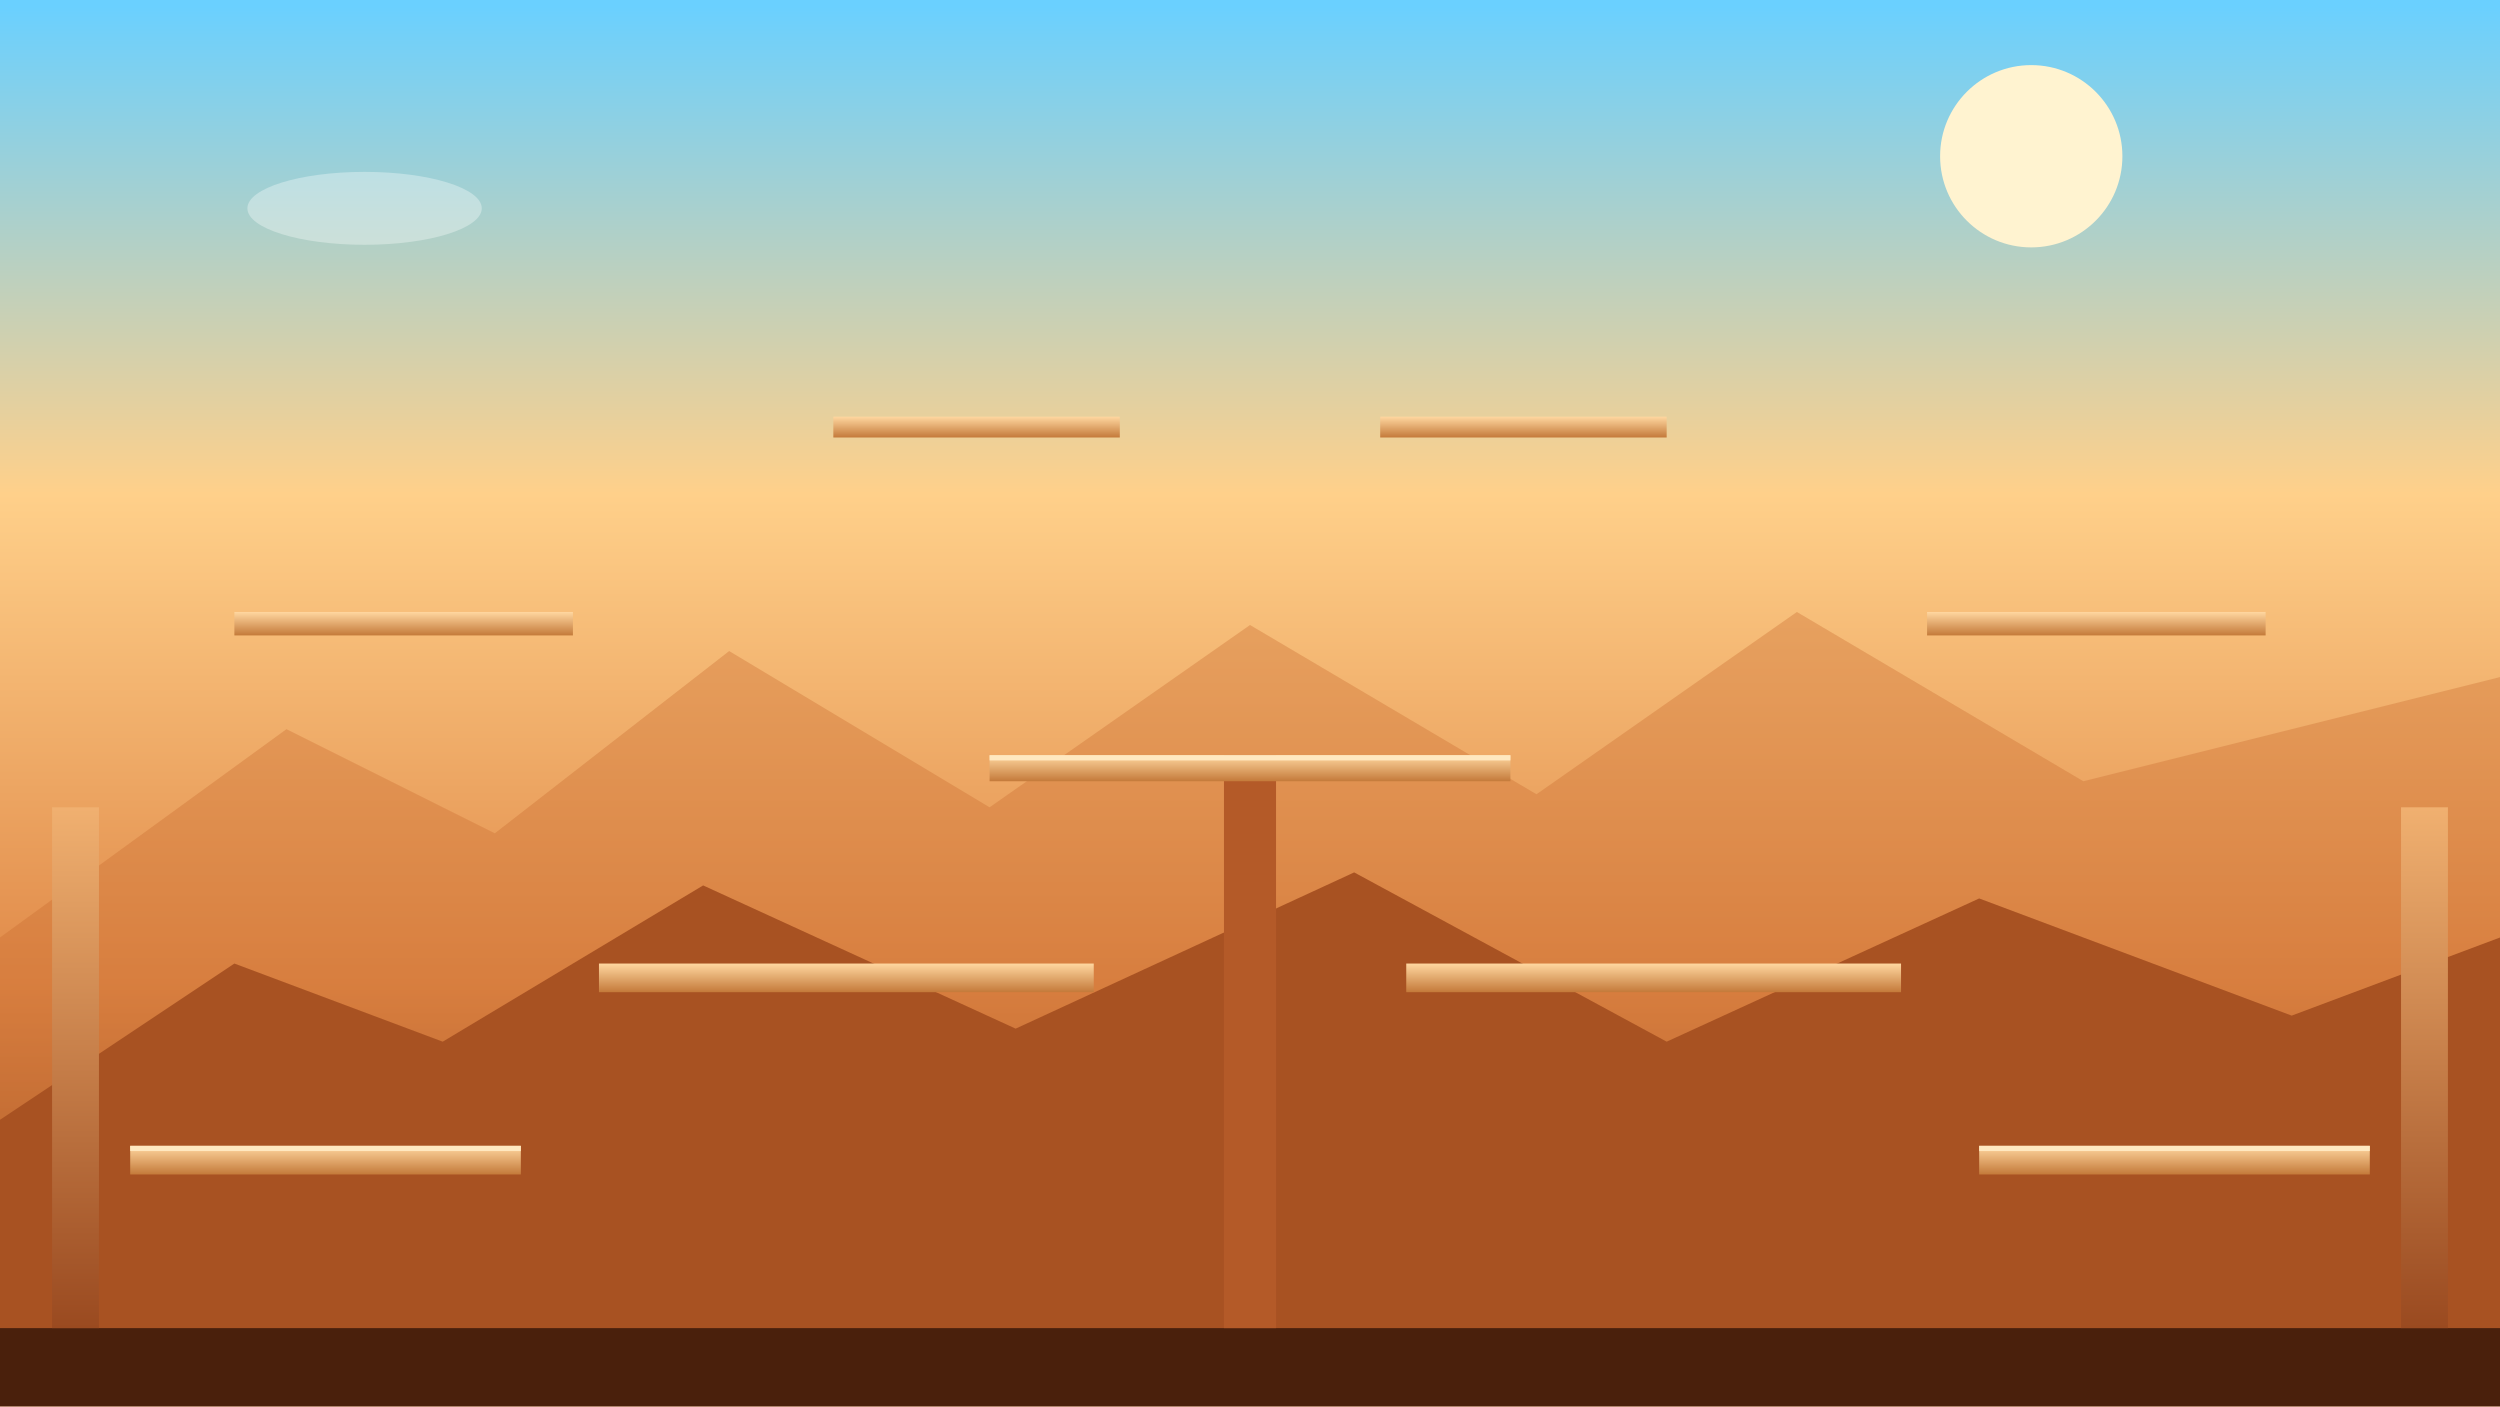
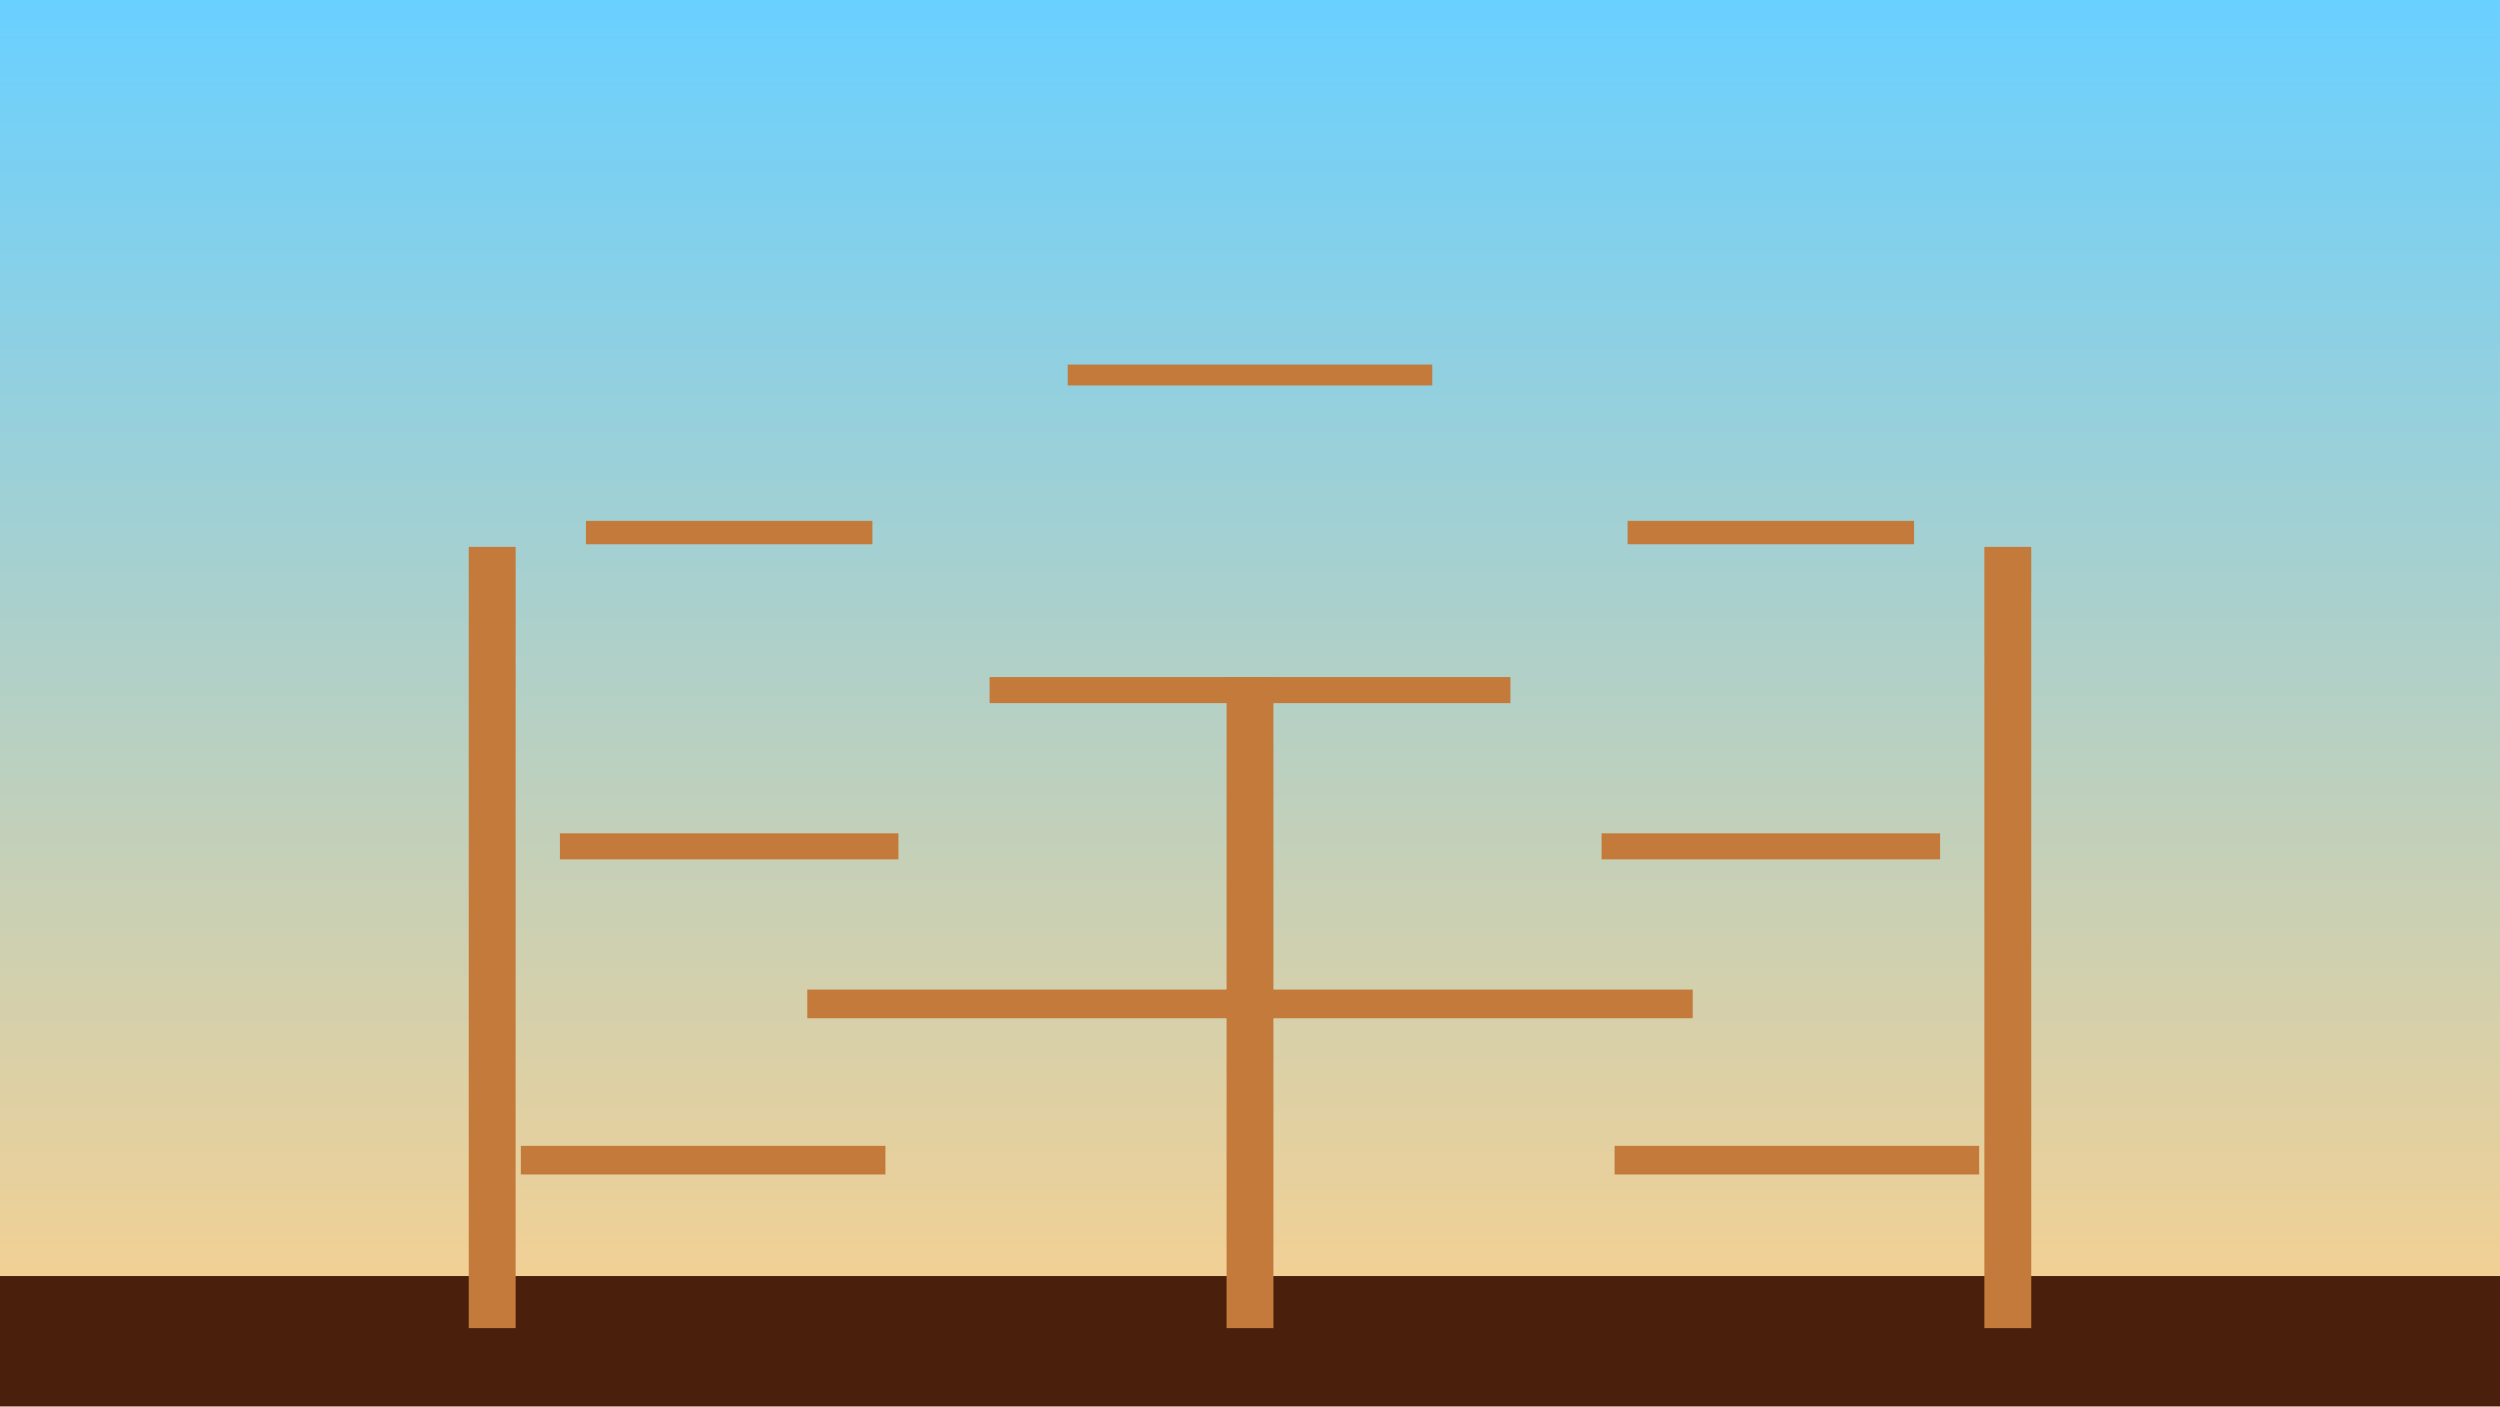
<svg xmlns="http://www.w3.org/2000/svg" viewBox="0 0 1920 1080" width="1920" height="1080">
  <defs>
-     <linearGradient id="csky" x1="0" y1="0" x2="0" y2="1">
+     <linearGradient id="sky" x1="0" y1="0" x2="0" y2="1">
      <stop offset="0" stop-color="#6ad0ff" />
-       <stop offset=".35" stop-color="#ffd08a" />
-       <stop offset=".7" stop-color="#e08948" />
-       <stop offset="1" stop-color="#8a3e18" />
-     </linearGradient>
-     <linearGradient id="crock" x1="0" y1="0" x2="0" y2="1">
-       <stop offset="0" stop-color="#f0b070" />
-       <stop offset="1" stop-color="#9a4a20" />
-     </linearGradient>
-     <linearGradient id="cplat" x1="0" y1="0" x2="0" y2="1">
-       <stop offset="0" stop-color="#ffd7a0" />
-       <stop offset="1" stop-color="#c47a3a" />
+       <stop offset="1" stop-color="#ffd08a" />
    </linearGradient>
  </defs>
-   <rect width="1920" height="1080" fill="url(#csky)" />
-   <circle cx="1560" cy="120" r="70" fill="#fff3d0" />
-   <ellipse cx="280" cy="160" rx="90" ry="28" fill="#ffffff55" />
-   <path d="M0 720 L220 560 L380 640 L560 500 L760 620 L960 480 L1180 610 L1380 470 L1600 600 L1920 520 L1920 1080 L0 1080Z" fill="#c86a2e" opacity=".35" />
-   <path d="M0 860 L180 740 L340 800 L540 680 L780 790 L1040 670 L1280 800 L1520 690 L1760 780 L1920 720 L1920 1080 L0 1080Z" fill="#a85222" />
+   <rect width="1920" height="1080" fill="url(#sky)" />
+   <rect x="0" y="980" width="1920" height="100" fill="#4a200c" />
  <rect x="0" y="1020" width="1920" height="60" fill="#4a200c" />
-   <rect x="40" y="620" width="36" height="400" fill="url(#crock)" />
-   <rect x="1844" y="620" width="36" height="400" fill="url(#crock)" />
-   <rect x="940" y="580" width="40" height="440" fill="#b45a28" />
-   <rect x="100" y="880" width="300" height="22" fill="url(#cplat)" />
-   <rect x="1520" y="880" width="300" height="22" fill="url(#cplat)" />
-   <rect x="460" y="740" width="380" height="22" fill="url(#cplat)" />
-   <rect x="1080" y="740" width="380" height="22" fill="url(#cplat)" />
-   <rect x="760" y="580" width="400" height="20" fill="url(#cplat)" />
-   <rect x="180" y="470" width="260" height="18" fill="url(#cplat)" />
-   <rect x="1480" y="470" width="260" height="18" fill="url(#cplat)" />
-   <rect x="640" y="320" width="220" height="16" fill="url(#cplat)" />
-   <rect x="1060" y="320" width="220" height="16" fill="url(#cplat)" />
-   <rect x="100" y="880" width="300" height="4" fill="#ffe8c0" />
-   <rect x="1520" y="880" width="300" height="4" fill="#ffe8c0" />
-   <rect x="760" y="580" width="400" height="4" fill="#ffe8c0" />
+   <rect x="360" y="420" width="36" height="600" fill="#c47a3a" />
+   <rect x="1524" y="420" width="36" height="600" fill="#c47a3a" />
+   <rect x="942" y="520" width="36" height="500" fill="#c47a3a" />
+   <rect x="400" y="880" width="280" height="22" fill="#c47a3a" />
+   <rect x="1240" y="880" width="280" height="22" fill="#c47a3a" />
+   <rect x="620" y="760" width="680" height="22" fill="#c47a3a" />
+   <rect x="430" y="640" width="260" height="20" fill="#c47a3a" />
+   <rect x="1230" y="640" width="260" height="20" fill="#c47a3a" />
+   <rect x="760" y="520" width="400" height="20" fill="#c47a3a" />
+   <rect x="450" y="400" width="220" height="18" fill="#c47a3a" />
+   <rect x="1250" y="400" width="220" height="18" fill="#c47a3a" />
+   <rect x="820" y="280" width="280" height="16" fill="#c47a3a" />
</svg>
